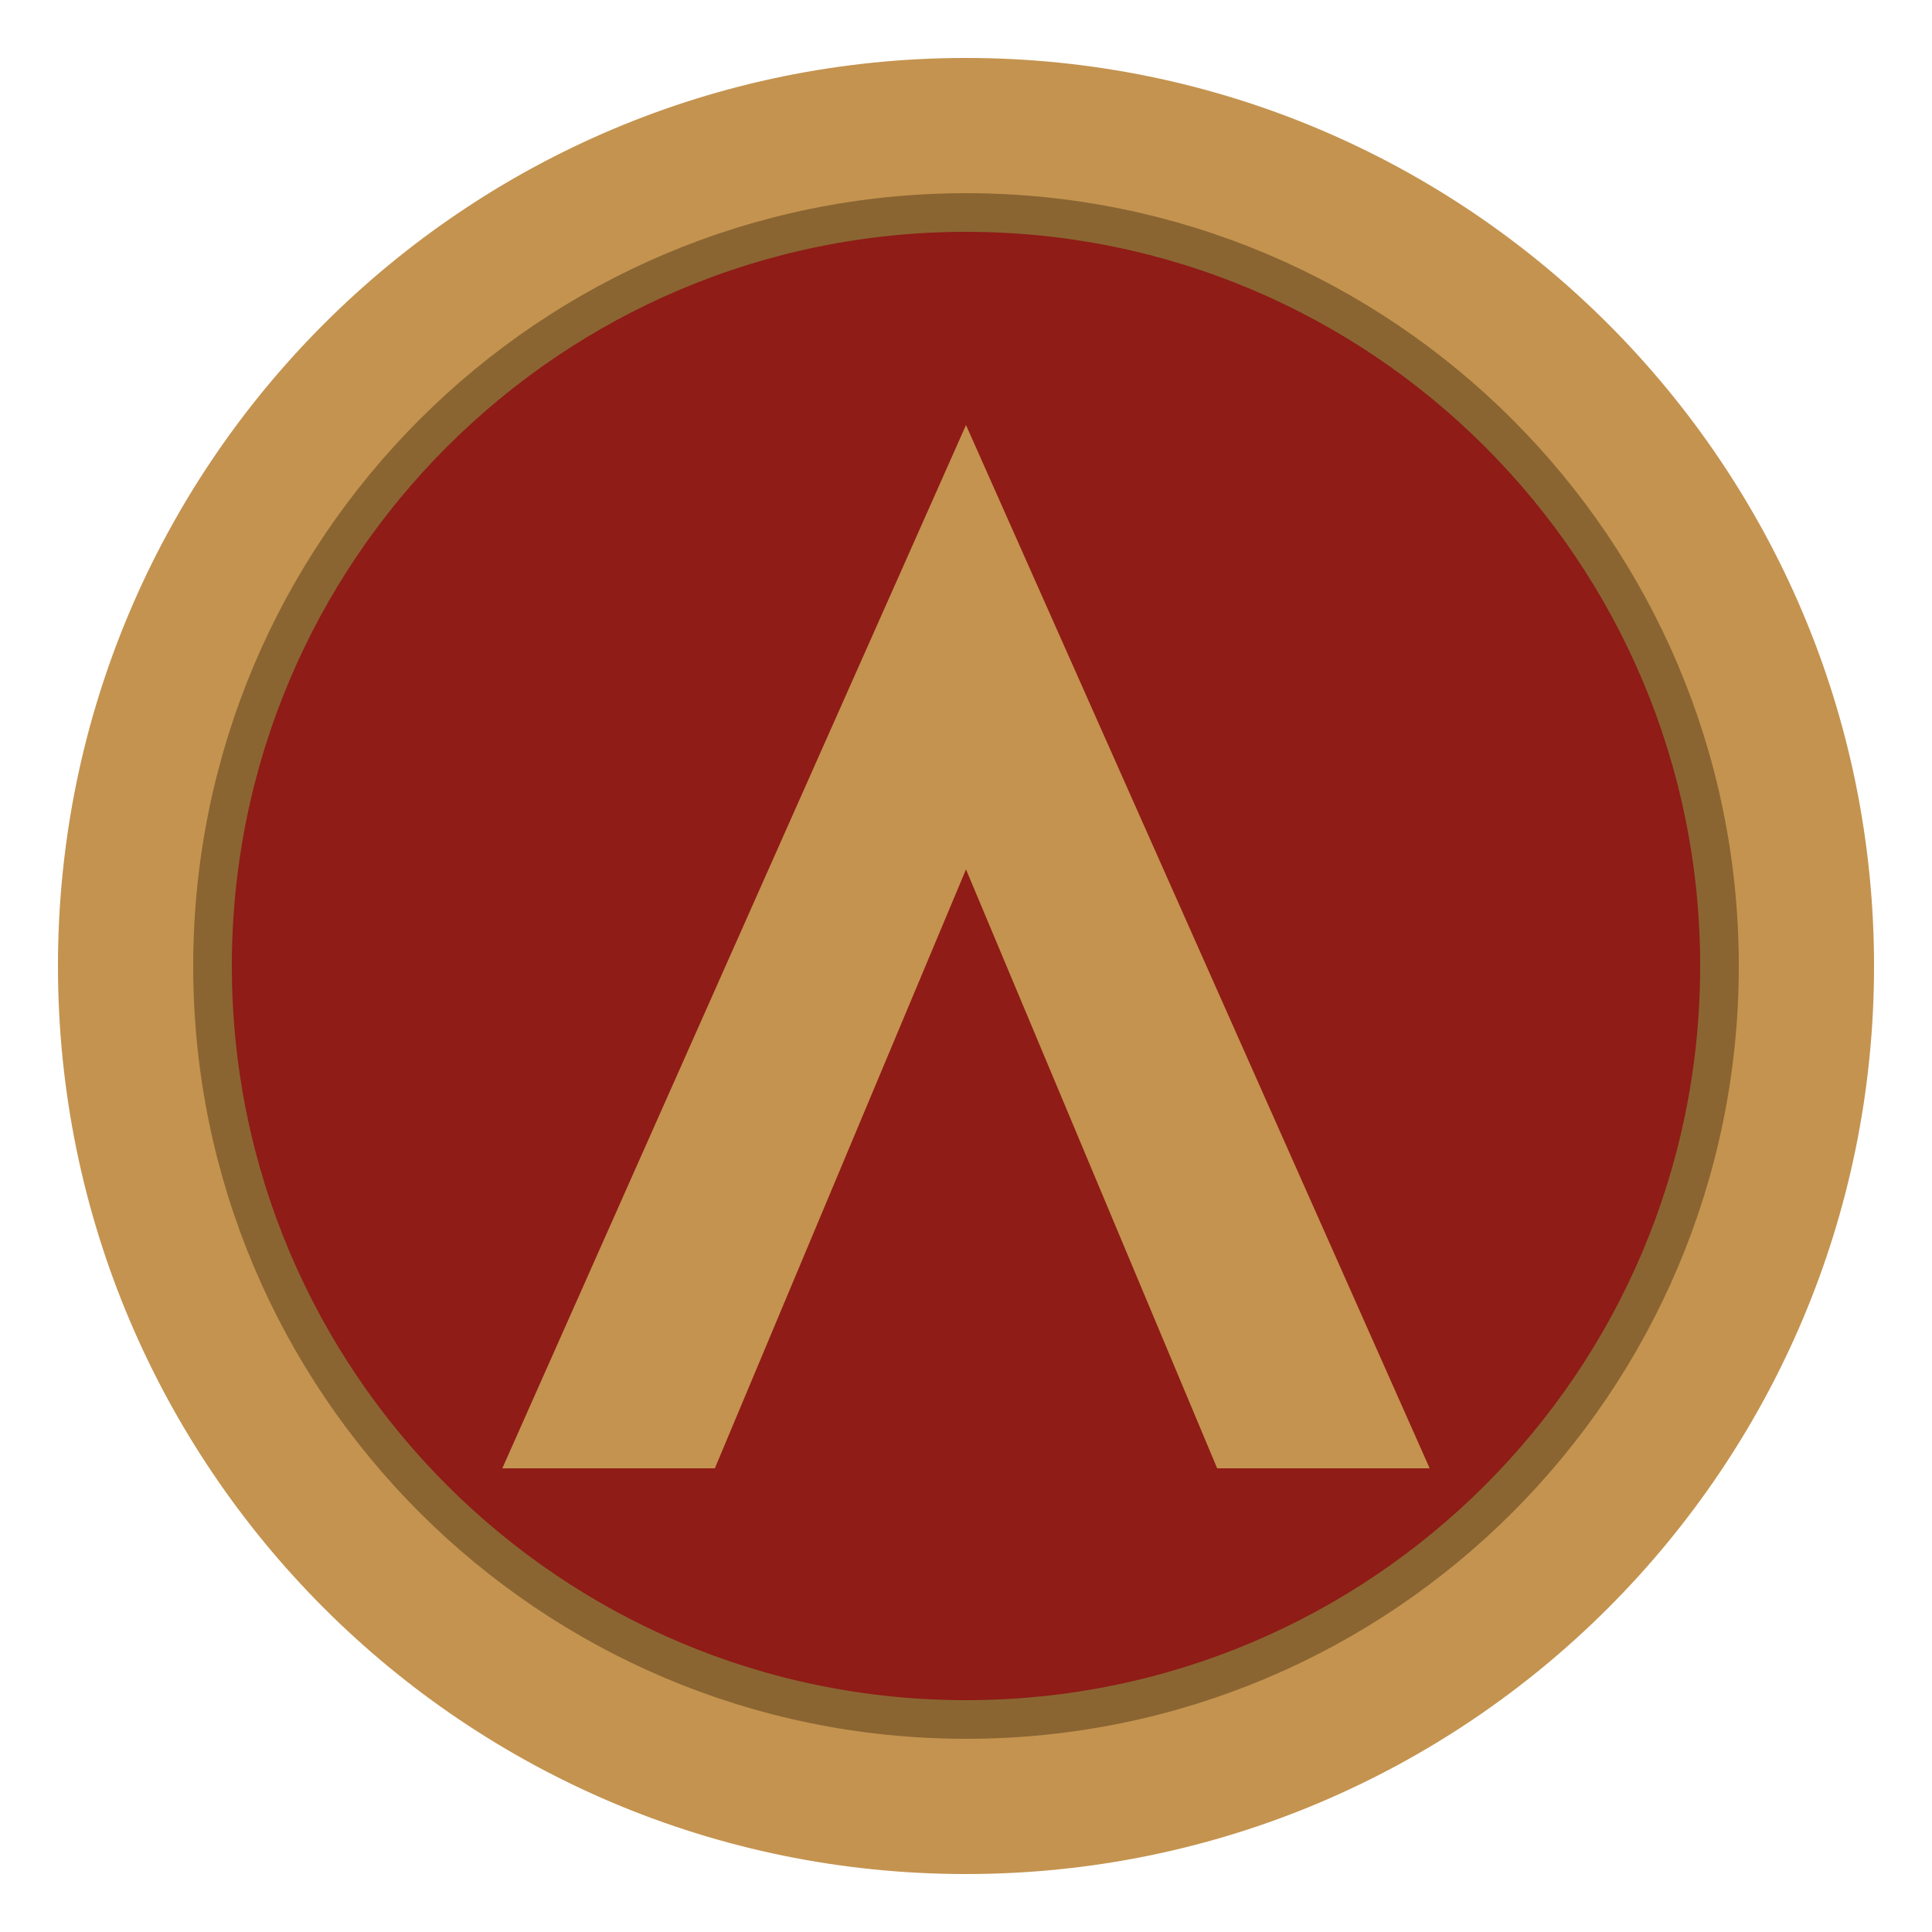
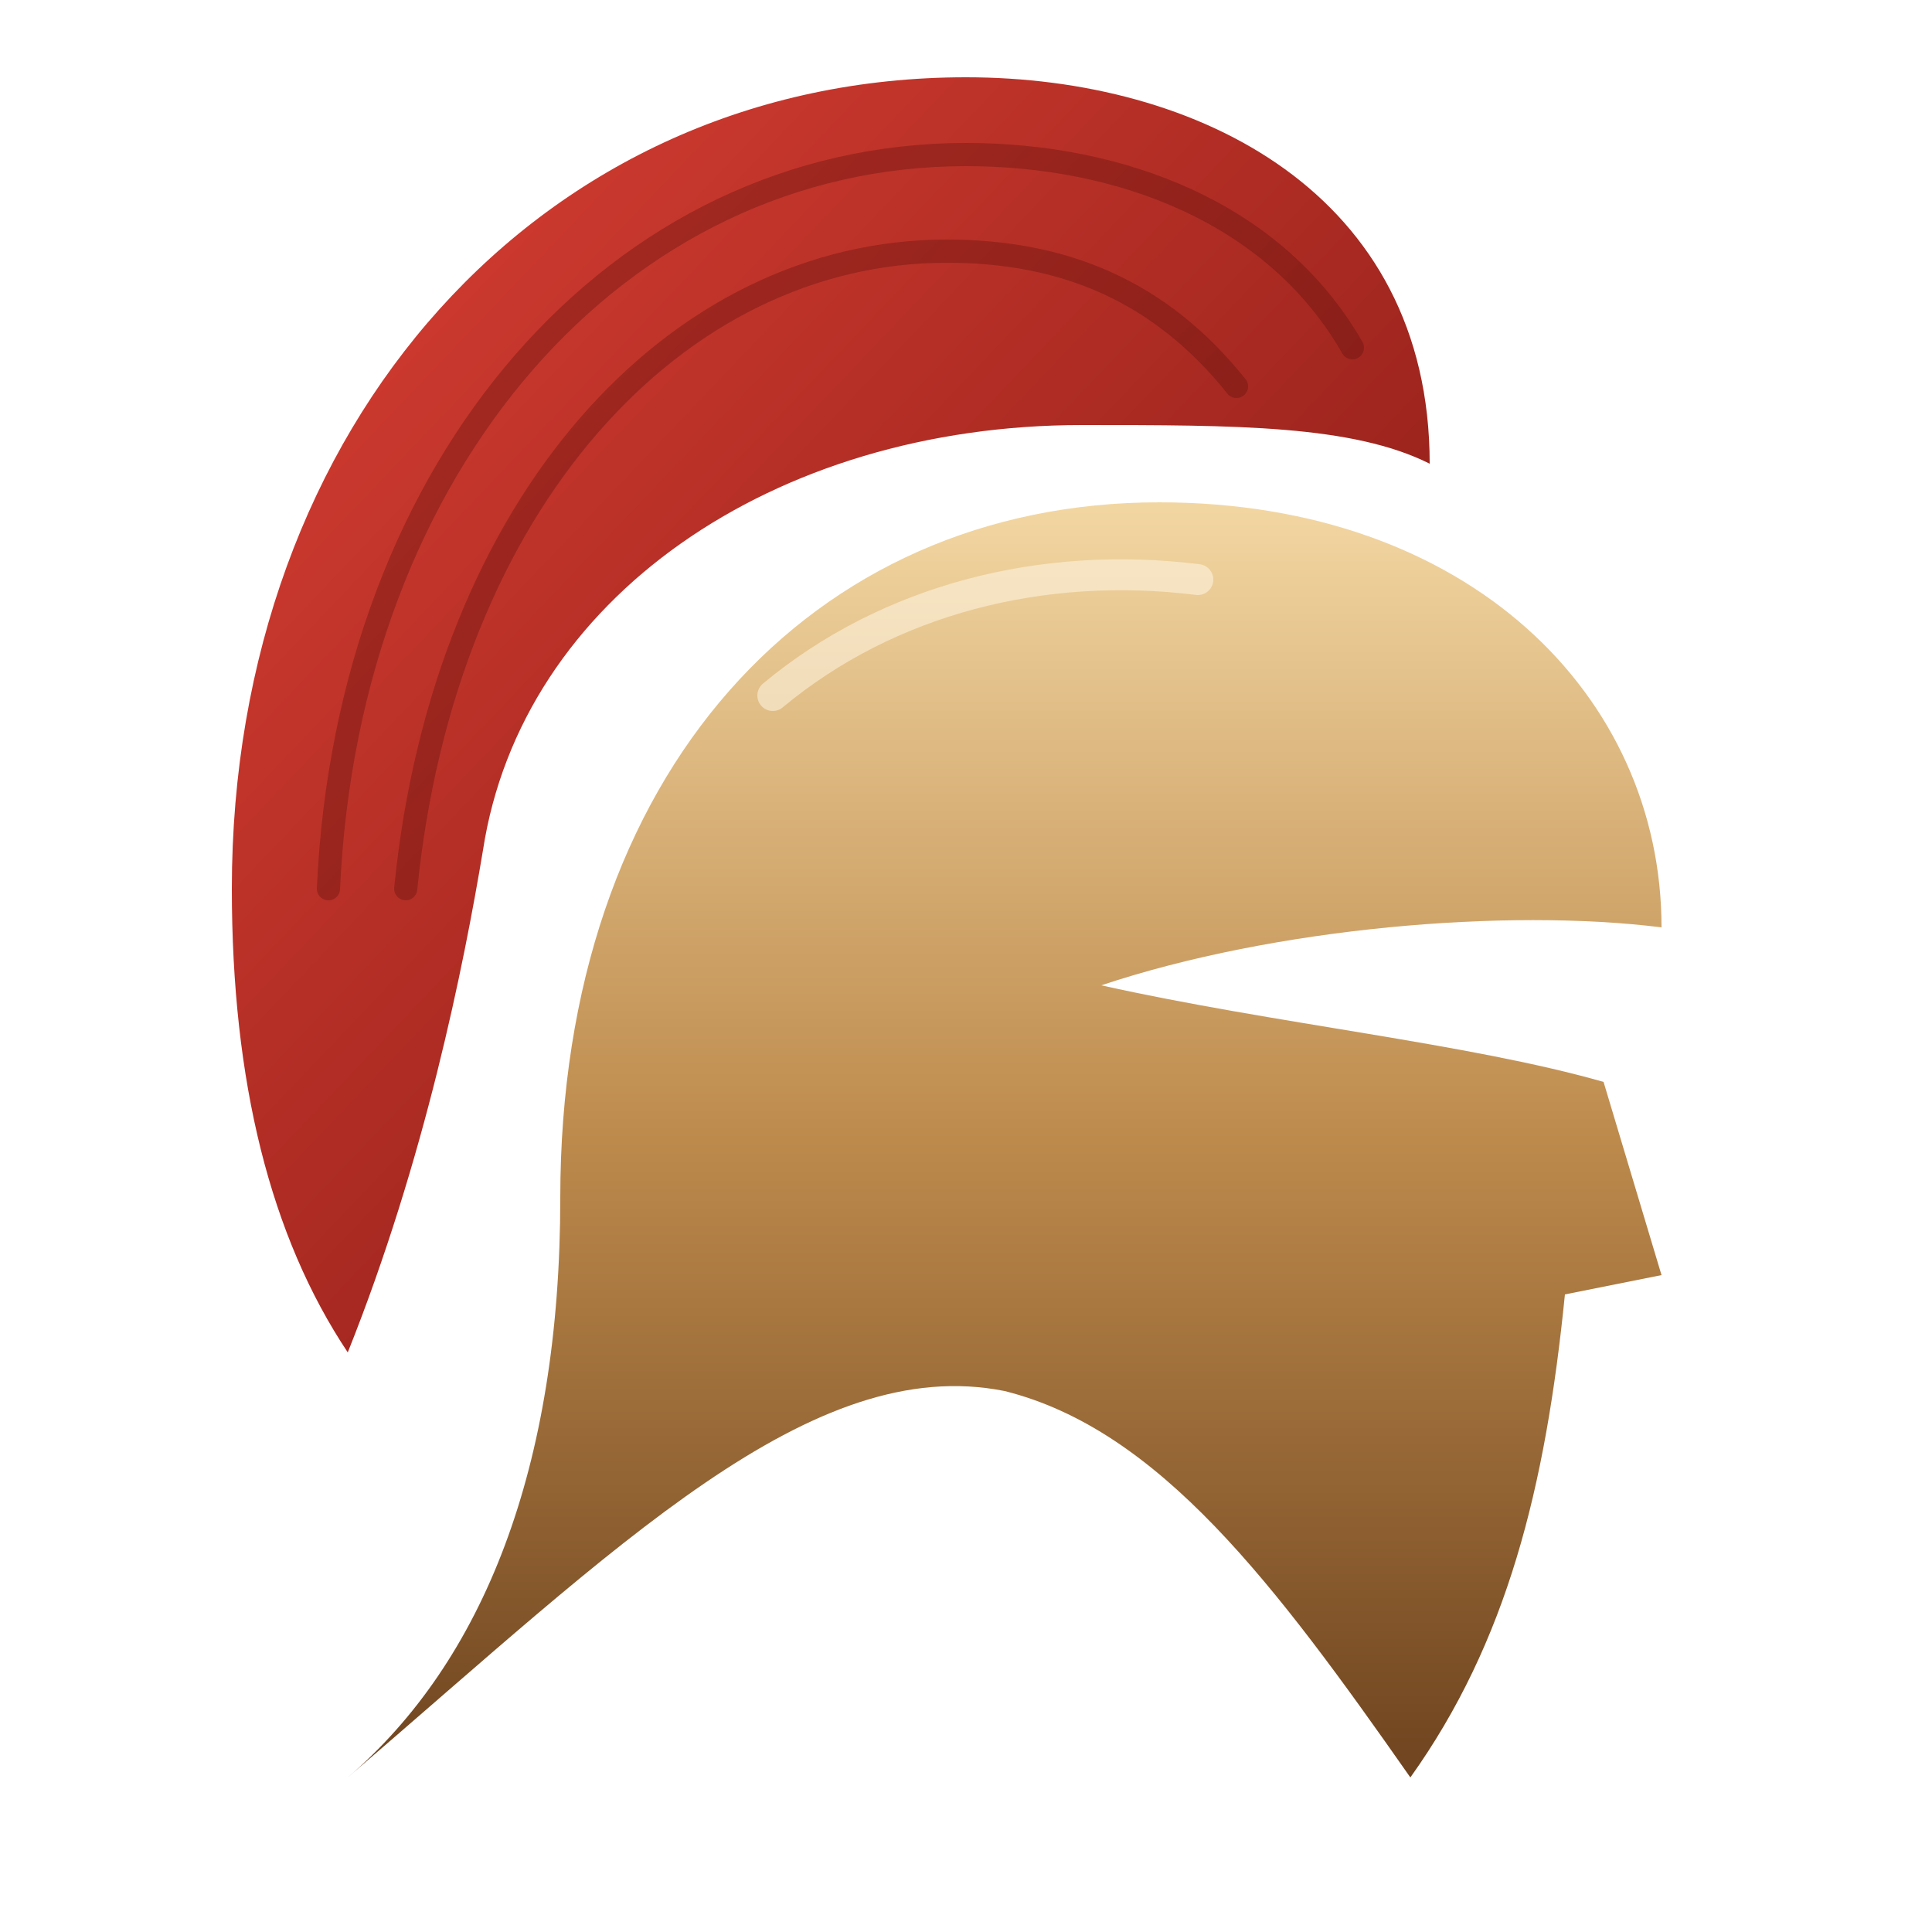
- <svg xmlns="http://www.w3.org/2000/svg" width="100" height="100" viewBox="0 0 100 100" aria-hidden="true">
-   <circle cx="50" cy="50" r="47" fill="#c4934f" />
-   <circle cx="50" cy="50" r="39" fill="#8f1c16" />
-   <circle cx="50" cy="50" r="39" fill="none" stroke="#8a6532" stroke-width="2" />
-   <path fill="#c4934f" d="M50 22 L74 76 H63 L50 45 L37 76 H26 Z" />
+ <svg xmlns="http://www.w3.org/2000/svg" width="100" height="100" viewBox="0 0 100 100">
+   <defs>
+     <linearGradient id="hb1" x1="0" y1="0" x2="0" y2="1">
+       <stop offset="0" stop-color="#f2d6a2" />
+       <stop offset=".5" stop-color="#bd8a4c" />
+       <stop offset="1" stop-color="#6f441f" />
+     </linearGradient>
+     <linearGradient id="hc1" x1="0" y1="0" x2="1" y2="1">
+       <stop offset="0" stop-color="#dc4034" />
+       <stop offset="1" stop-color="#7a1511" />
+     </linearGradient>
+   </defs>
+   <path d="M74 24 C74 10 62 4 50 4 C28 4 12 22 12 46 C12 56 14 64 18 70 C22 60 24 50 25 44 C27 31 40 22 56 22 C64 22 70 22 74 24 Z" fill="url(#hc1)" />
+   <g fill="none" stroke="#5c0f0c" stroke-opacity=".35" stroke-width="1.2" stroke-linecap="round">
+     <path d="M70 18 C66 11 58 8 50 8 C32 8 18 24 17 46" />
+     <path d="M64 20 C60 15 55 13 49 13 C35 13 23 26 21 46" />
+   </g>
+   <path d="M18 92 C25 86 29 76 29 62 C29 40 42 26 60 26 C76 26 86 36 86 48 C78 47 66 48 57 51 C66 53 76 54 83 56 L86 66 L81 67 C80 77 78 85 73 92 C66 82 60 74 52 72 C42 70 32 80 18 92 Z" fill="url(#hb1)" />
+   <path d="M40 36 C46 31 54 29 62 30" fill="none" stroke="#fff6e4" stroke-opacity=".55" stroke-width="1.6" stroke-linecap="round" />
</svg>
